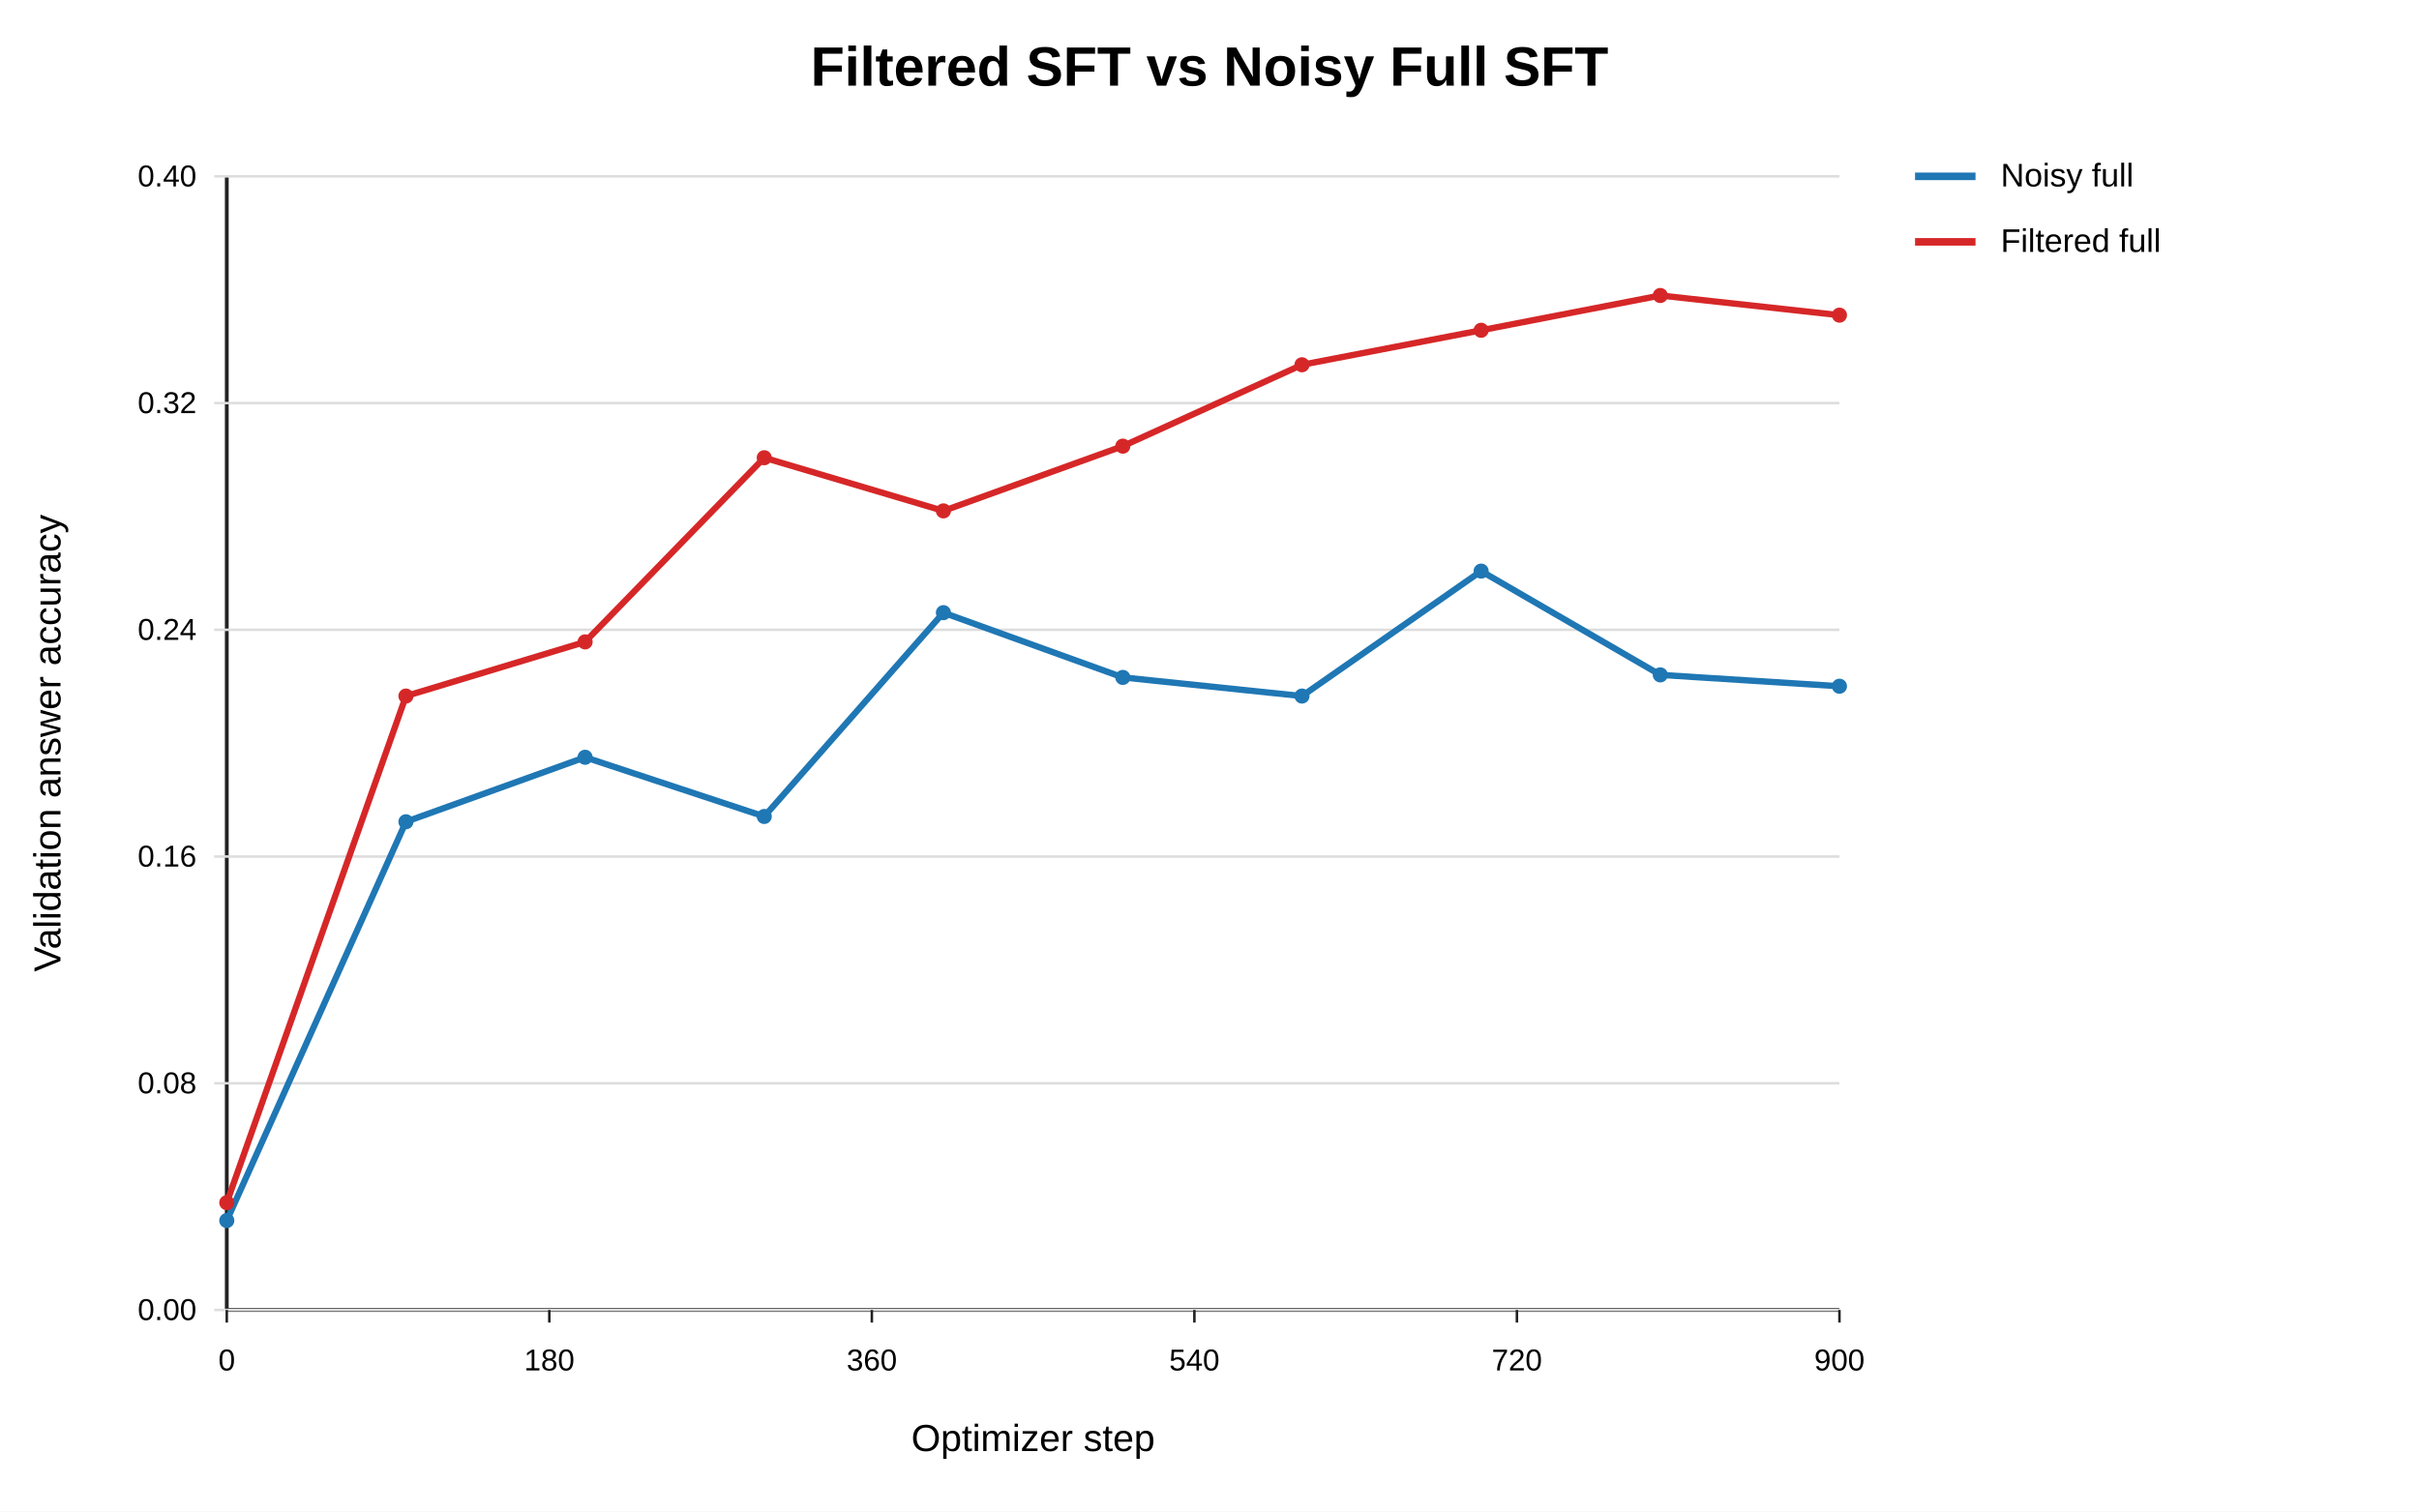
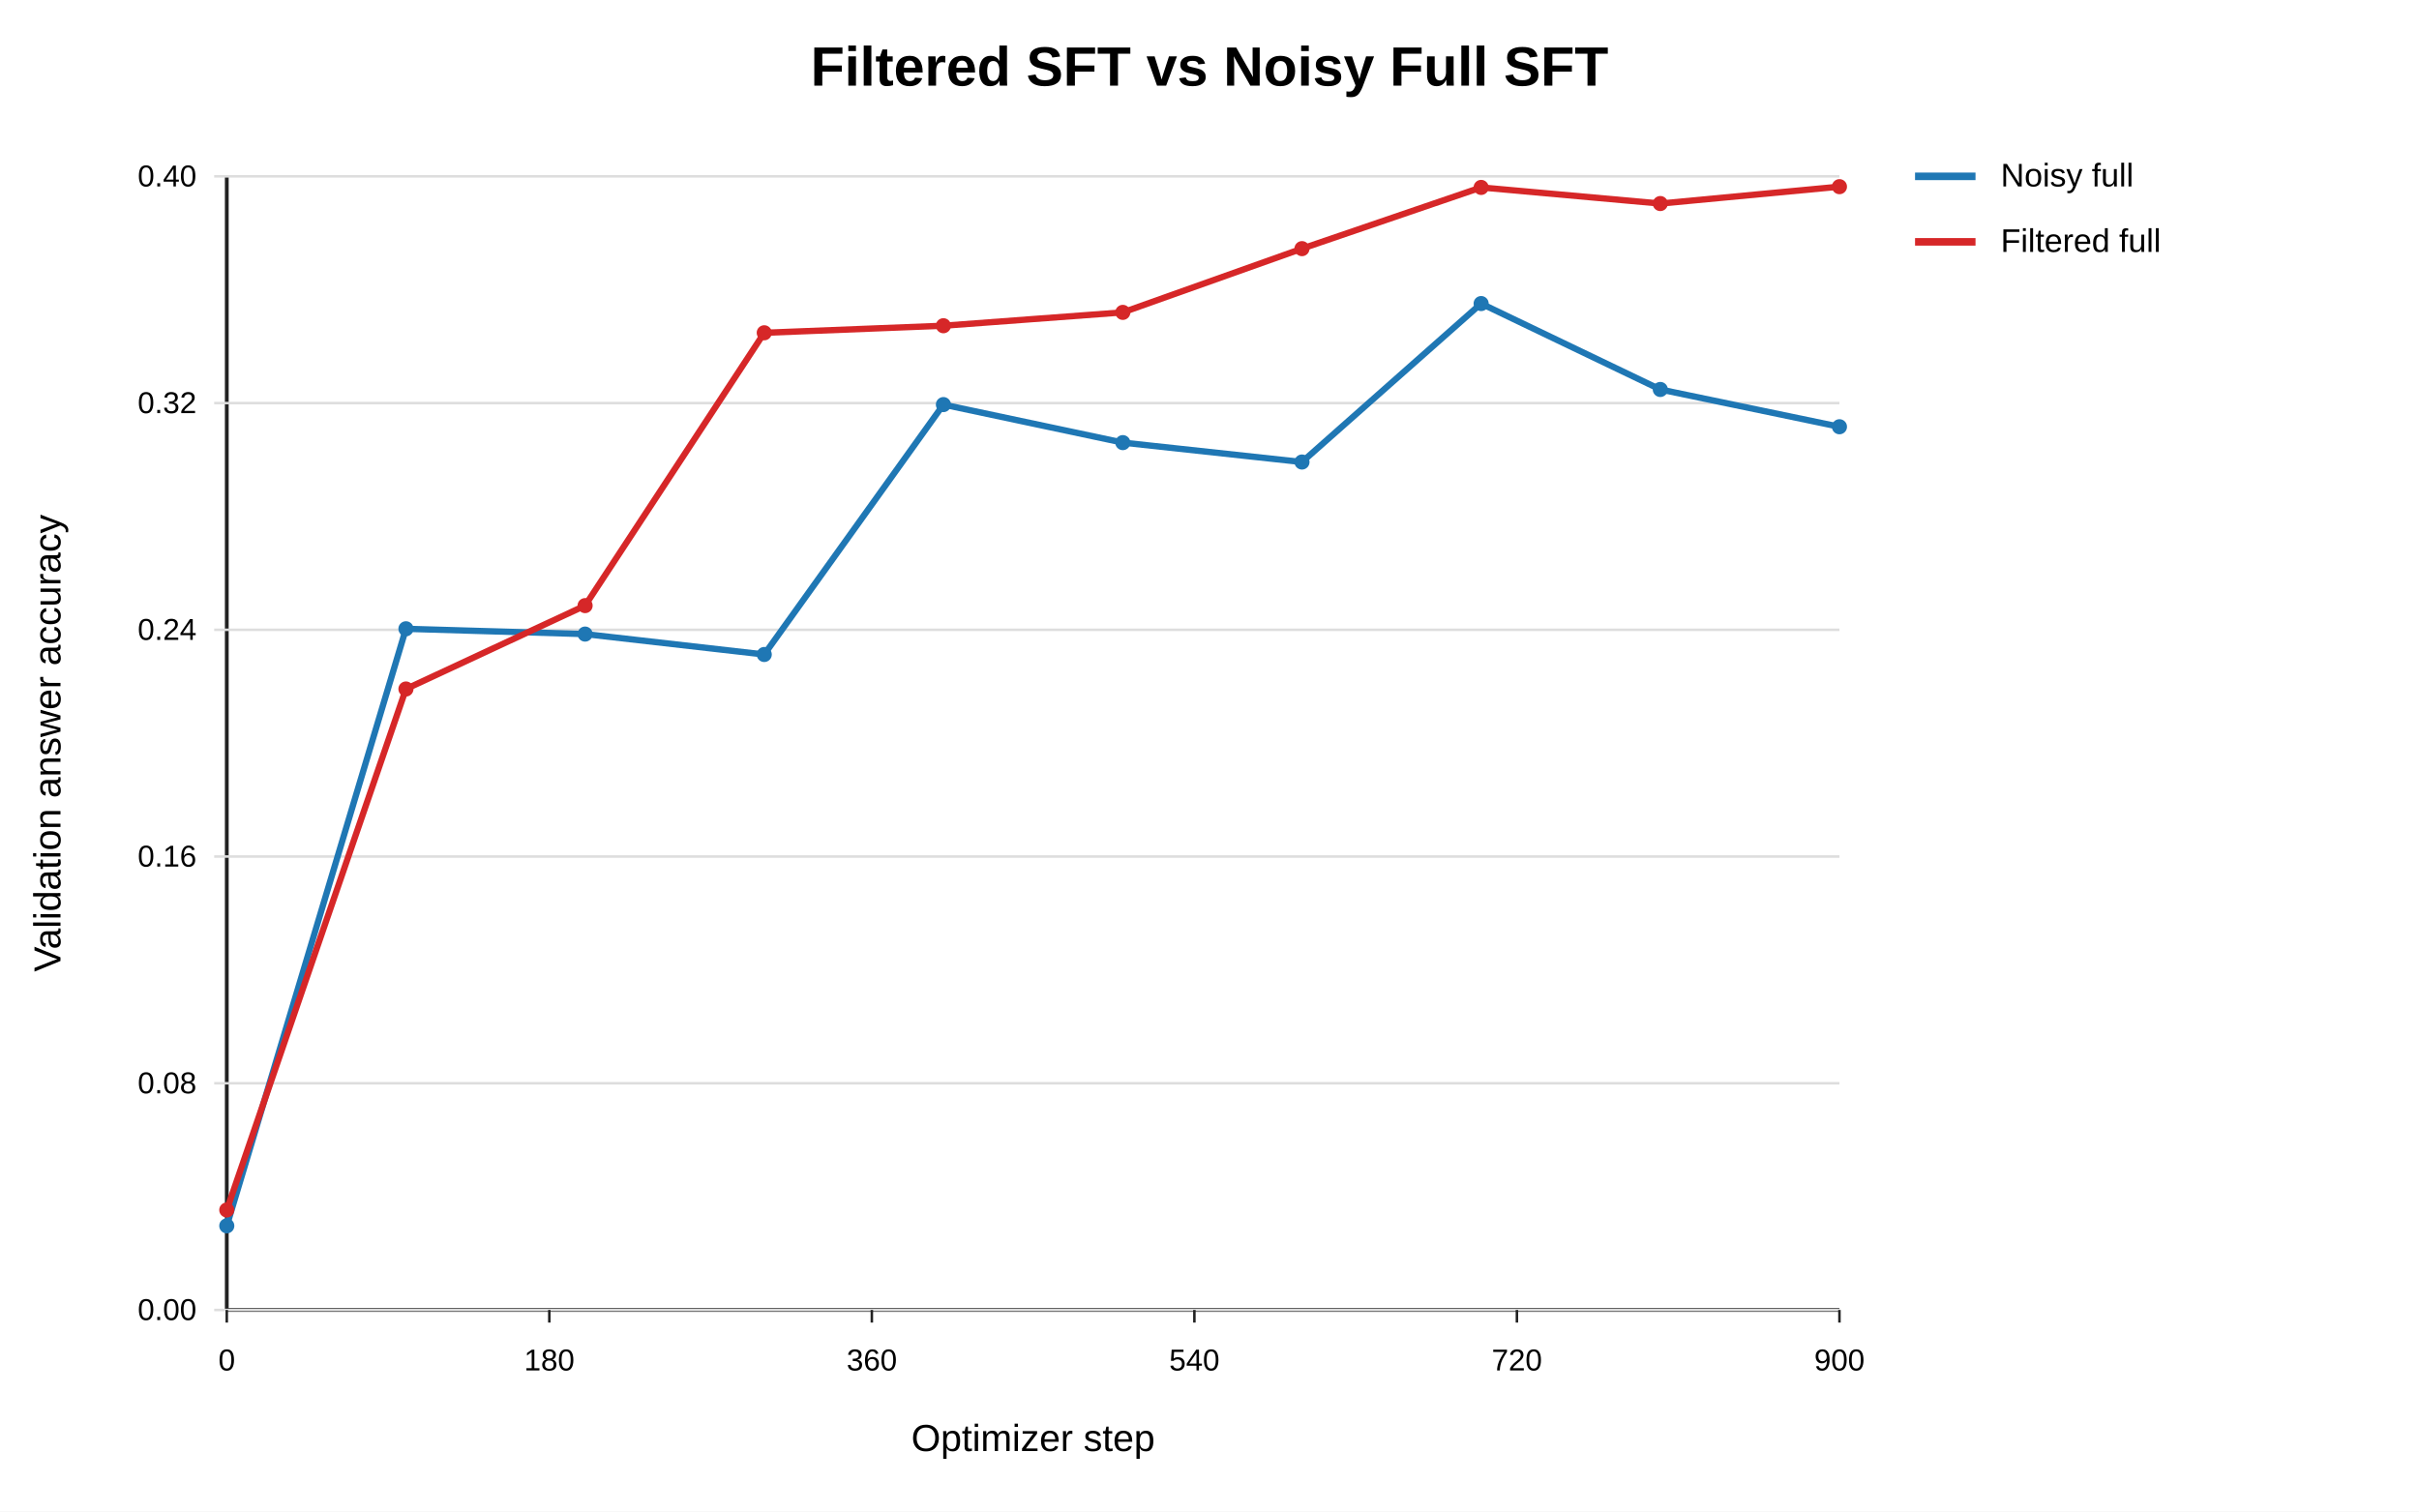
<svg xmlns="http://www.w3.org/2000/svg" width="960" height="600" viewBox="0 0 960 600">
  <rect width="100%" height="100%" fill="white" />
  <text x="480.0" y="34" text-anchor="middle" font-family="Arial" font-size="22" font-weight="700">Filtered SFT vs Noisy Full SFT</text>
  <line x1="90" y1="520" x2="730" y2="520" stroke="#222" stroke-width="1.5" />
  <line x1="90" y1="70" x2="90" y2="520" stroke="#222" stroke-width="1.5" />
  <line x1="85" y1="520.0" x2="730" y2="520.0" stroke="#ddd" stroke-width="1" />
  <text x="78" y="524.0" text-anchor="end" font-family="Arial" font-size="12">0.00</text>
  <line x1="85" y1="430.0" x2="730" y2="430.0" stroke="#ddd" stroke-width="1" />
  <text x="78" y="434.0" text-anchor="end" font-family="Arial" font-size="12">0.08</text>
  <line x1="85" y1="340.0" x2="730" y2="340.0" stroke="#ddd" stroke-width="1" />
  <text x="78" y="344.0" text-anchor="end" font-family="Arial" font-size="12">0.16</text>
  <line x1="85" y1="250.0" x2="730" y2="250.0" stroke="#ddd" stroke-width="1" />
  <text x="78" y="254.0" text-anchor="end" font-family="Arial" font-size="12">0.24</text>
  <line x1="85" y1="160.0" x2="730" y2="160.0" stroke="#ddd" stroke-width="1" />
  <text x="78" y="164.0" text-anchor="end" font-family="Arial" font-size="12">0.32</text>
  <line x1="85" y1="70.0" x2="730" y2="70.0" stroke="#ddd" stroke-width="1" />
  <text x="78" y="74.0" text-anchor="end" font-family="Arial" font-size="12">0.40</text>
  <line x1="90.0" y1="520" x2="90.0" y2="525" stroke="#222" stroke-width="1" />
  <text x="90.0" y="544" text-anchor="middle" font-family="Arial" font-size="12">0</text>
  <line x1="218.0" y1="520" x2="218.0" y2="525" stroke="#222" stroke-width="1" />
  <text x="218.0" y="544" text-anchor="middle" font-family="Arial" font-size="12">180</text>
  <line x1="346.0" y1="520" x2="346.0" y2="525" stroke="#222" stroke-width="1" />
  <text x="346.0" y="544" text-anchor="middle" font-family="Arial" font-size="12">360</text>
  <line x1="474.0" y1="520" x2="474.0" y2="525" stroke="#222" stroke-width="1" />
  <text x="474.0" y="544" text-anchor="middle" font-family="Arial" font-size="12">540</text>
  <line x1="602.0" y1="520" x2="602.0" y2="525" stroke="#222" stroke-width="1" />
  <text x="602.0" y="544" text-anchor="middle" font-family="Arial" font-size="12">720</text>
  <line x1="730.0" y1="520" x2="730.0" y2="525" stroke="#222" stroke-width="1" />
  <text x="730.0" y="544" text-anchor="middle" font-family="Arial" font-size="12">900</text>
-   <polyline points="90.0,484.5 161.1,326.2 232.2,300.6 303.3,324.1 374.4,243.2 445.6,268.9 516.7,276.3 587.8,226.7 658.9,267.9 730.0,272.4" fill="none" stroke="#1f77b4" stroke-width="2.5" stroke-linejoin="round" stroke-linecap="round" />
-   <circle cx="90.0" cy="484.5" r="3" fill="#1f77b4" />
-   <circle cx="161.1" cy="326.2" r="3" fill="#1f77b4" />
-   <circle cx="232.2" cy="300.6" r="3" fill="#1f77b4" />
-   <circle cx="303.3" cy="324.1" r="3" fill="#1f77b4" />
-   <circle cx="374.4" cy="243.2" r="3" fill="#1f77b4" />
-   <circle cx="445.6" cy="268.9" r="3" fill="#1f77b4" />
-   <circle cx="516.7" cy="276.3" r="3" fill="#1f77b4" />
-   <circle cx="587.8" cy="226.7" r="3" fill="#1f77b4" />
-   <circle cx="658.9" cy="267.9" r="3" fill="#1f77b4" />
-   <circle cx="730.0" cy="272.4" r="3" fill="#1f77b4" />
+   <polyline points="90.0,486.6 161.1,249.6 232.2,251.7 303.3,259.8 374.4,160.6 445.6,175.7 516.7,183.4 587.8,120.5 658.9,154.6 730.0,169.4" fill="none" stroke="#1f77b4" stroke-width="2.5" stroke-linejoin="round" stroke-linecap="round" />
+   <circle cx="90.0" cy="486.6" r="3" fill="#1f77b4" />
+   <circle cx="161.1" cy="249.6" r="3" fill="#1f77b4" />
+   <circle cx="232.2" cy="251.7" r="3" fill="#1f77b4" />
+   <circle cx="303.3" cy="259.8" r="3" fill="#1f77b4" />
+   <circle cx="374.4" cy="160.6" r="3" fill="#1f77b4" />
+   <circle cx="445.6" cy="175.7" r="3" fill="#1f77b4" />
+   <circle cx="516.7" cy="183.4" r="3" fill="#1f77b4" />
+   <circle cx="587.8" cy="120.5" r="3" fill="#1f77b4" />
+   <circle cx="658.9" cy="154.6" r="3" fill="#1f77b4" />
+   <circle cx="730.0" cy="169.4" r="3" fill="#1f77b4" />
  <line x1="760" y1="70" x2="784" y2="70" stroke="#1f77b4" stroke-width="3" />
  <text x="794" y="74" font-family="Arial" font-size="13">Noisy full</text>
-   <polyline points="90.0,477.4 161.1,276.3 232.2,254.8 303.3,181.7 374.4,202.8 445.6,177.1 516.7,144.8 587.8,131.1 658.9,117.3 730.0,125.1" fill="none" stroke="#d62728" stroke-width="2.5" stroke-linejoin="round" stroke-linecap="round" />
-   <circle cx="90.0" cy="477.4" r="3" fill="#d62728" />
-   <circle cx="161.1" cy="276.3" r="3" fill="#d62728" />
-   <circle cx="232.2" cy="254.8" r="3" fill="#d62728" />
-   <circle cx="303.3" cy="181.7" r="3" fill="#d62728" />
-   <circle cx="374.4" cy="202.8" r="3" fill="#d62728" />
-   <circle cx="445.6" cy="177.1" r="3" fill="#d62728" />
-   <circle cx="516.7" cy="144.8" r="3" fill="#d62728" />
-   <circle cx="587.8" cy="131.1" r="3" fill="#d62728" />
-   <circle cx="658.9" cy="117.3" r="3" fill="#d62728" />
-   <circle cx="730.0" cy="125.1" r="3" fill="#d62728" />
+   <polyline points="90.0,480.3 161.1,273.5 232.2,240.4 303.3,132.1 374.4,129.3 445.6,124.0 516.7,98.7 587.8,74.4 658.9,80.8 730.0,74.1" fill="none" stroke="#d62728" stroke-width="2.5" stroke-linejoin="round" stroke-linecap="round" />
+   <circle cx="90.0" cy="480.3" r="3" fill="#d62728" />
+   <circle cx="161.1" cy="273.5" r="3" fill="#d62728" />
+   <circle cx="232.2" cy="240.4" r="3" fill="#d62728" />
+   <circle cx="303.3" cy="132.1" r="3" fill="#d62728" />
+   <circle cx="374.4" cy="129.3" r="3" fill="#d62728" />
+   <circle cx="445.6" cy="124.0" r="3" fill="#d62728" />
+   <circle cx="516.7" cy="98.7" r="3" fill="#d62728" />
+   <circle cx="587.8" cy="74.4" r="3" fill="#d62728" />
+   <circle cx="658.9" cy="80.8" r="3" fill="#d62728" />
+   <circle cx="730.0" cy="74.1" r="3" fill="#d62728" />
  <line x1="760" y1="96" x2="784" y2="96" stroke="#d62728" stroke-width="3" />
  <text x="794" y="100" font-family="Arial" font-size="13">Filtered full</text>
  <text x="410.0" y="576" text-anchor="middle" font-family="Arial" font-size="15">Optimizer step</text>
  <text transform="translate(24 295.0) rotate(-90)" text-anchor="middle" font-family="Arial" font-size="15">Validation answer accuracy</text>
</svg>
